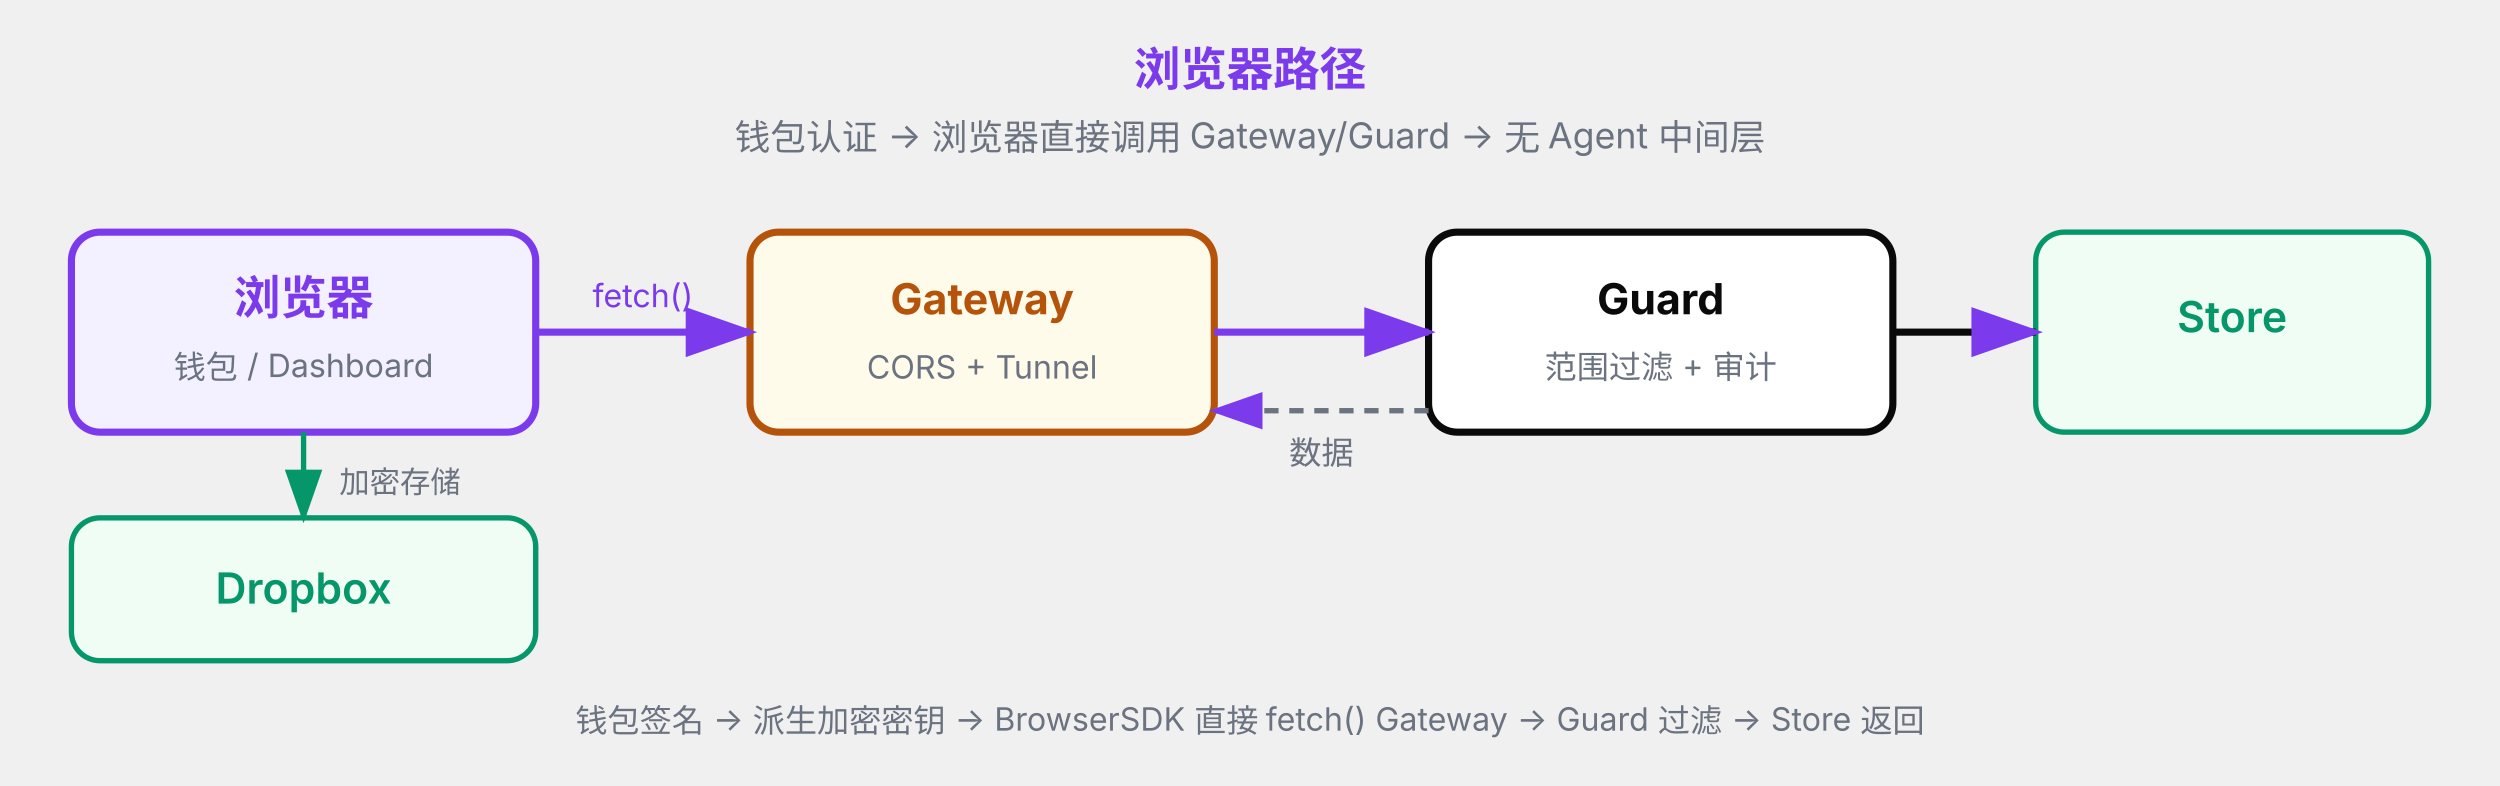
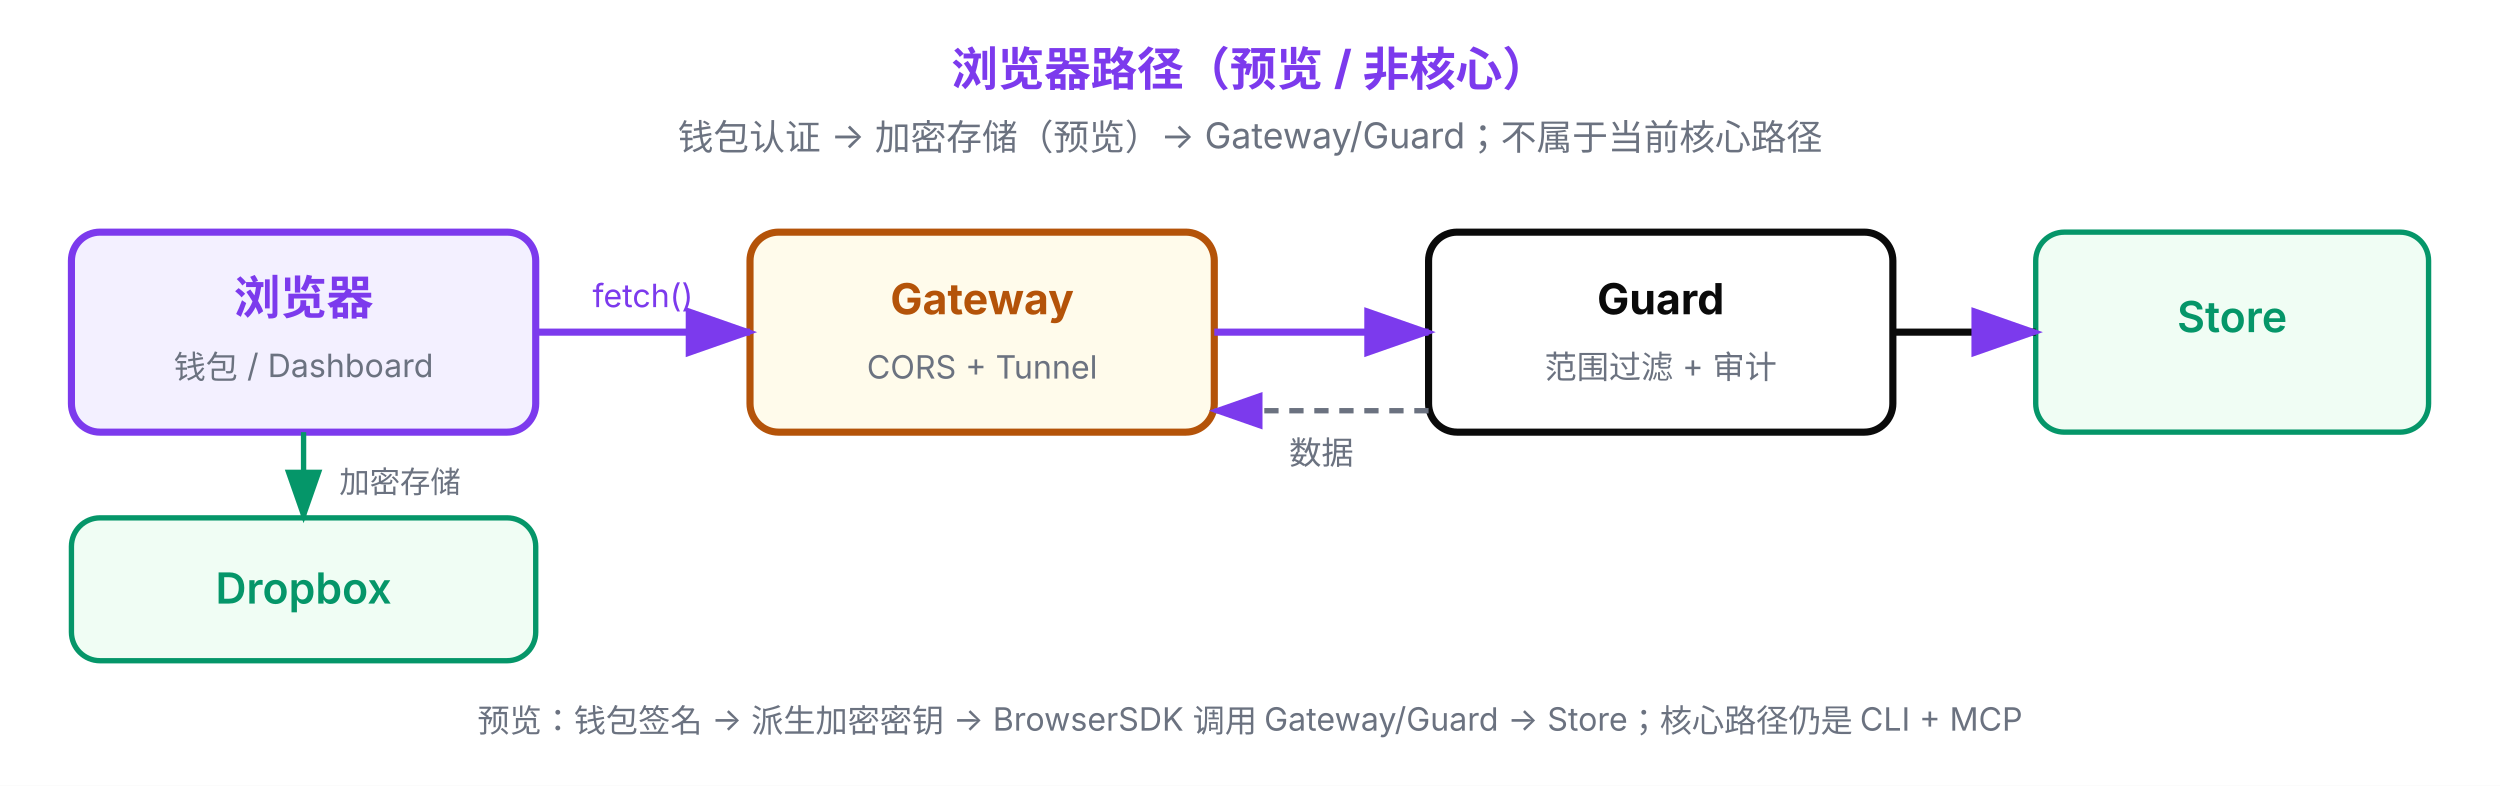
<svg xmlns="http://www.w3.org/2000/svg" viewBox="0 0 700 220" role="img" aria-label="浏览器路径">
+   <rect x="0" y="0" width="700" height="220" fill="#FFFFFF" />
  <defs>
    <marker id="a" markerWidth="10" markerHeight="7" refX="9" refY="3.5" orient="auto">
      <polygon points="0 0,10 3.5,0 7" fill="#7C3AED" />
    </marker>
    <marker id="g" markerWidth="10" markerHeight="7" refX="9" refY="3.5" orient="auto">
      <polygon points="0 0,10 3.5,0 7" fill="#059669" />
    </marker>
  </defs>
-   <text x="350" y="24" text-anchor="middle" fill="#7C3AED" font-size="13" font-family="Inter, system-ui, sans-serif" font-weight="700">浏览器路径</text>
-   <text x="350" y="42" text-anchor="middle" fill="#6B7280" font-size="10" font-family="Inter, system-ui, sans-serif">钱包认证 → 浏览器直接调用 Gateway/Guard → 无 Agent 中间层</text>
+   <text x="350" y="24" text-anchor="middle" fill="#7C3AED" font-size="13" font-family="Inter, system-ui, sans-serif" font-weight="700">浏览器路径（预览 / 非核心）</text>
+   <text x="350" y="42" text-anchor="middle" fill="#6B7280" font-size="10" font-family="Inter, system-ui, sans-serif">钱包认证 → 加密存储（预览）→ Gateway/Guard；不属于当前核心路径</text>
  <rect x="20" y="65" width="130" height="56" rx="8" fill="#F3F0FF" stroke="#7C3AED" stroke-width="2" />
  <text x="85" y="88" text-anchor="middle" fill="#7C3AED" font-size="13" font-family="Inter, system-ui, sans-serif" font-weight="700">浏览器</text>
  <text x="85" y="106" text-anchor="middle" fill="#6B7280" font-size="9" font-family="Inter, system-ui, sans-serif">钱包 / Dashboard</text>
  <rect x="210" y="65" width="130" height="56" rx="8" fill="#FFFBEB" stroke="#B45309" stroke-width="2" />
  <text x="275" y="88" text-anchor="middle" fill="#B45309" font-size="12" font-family="Inter, system-ui, sans-serif" font-weight="700">Gateway</text>
  <text x="275" y="106" text-anchor="middle" fill="#6B7280" font-size="9" font-family="Inter, system-ui, sans-serif">CORS + Tunnel</text>
  <rect x="400" y="65" width="130" height="56" rx="8" fill="#FFFFFF" stroke="#0A0A0A" stroke-width="2" />
  <text x="465" y="88" text-anchor="middle" fill="#0A0A0A" font-size="12" font-family="Inter, system-ui, sans-serif" font-weight="700">Guard</text>
  <text x="465" y="106" text-anchor="middle" fill="#6B7280" font-size="9" font-family="Inter, system-ui, sans-serif">范围过滤 + 审计</text>
  <rect x="570" y="65" width="110" height="56" rx="8" fill="#F0FDF4" stroke="#059669" stroke-width="1.5" />
  <text x="625" y="93" text-anchor="middle" fill="#059669" font-size="12" font-family="Inter, system-ui, sans-serif" font-weight="600">Store</text>
  <rect x="20" y="145" width="130" height="40" rx="8" fill="#F0FDF4" stroke="#059669" stroke-width="1.5" />
  <text x="85" y="169" text-anchor="middle" fill="#059669" font-size="12" font-family="Inter, system-ui, sans-serif" font-weight="600">Dropbox</text>
  <line x1="150" y1="93" x2="210" y2="93" stroke="#7C3AED" stroke-width="2" marker-end="url(#a)" />
  <text x="180" y="86" text-anchor="middle" fill="#7C3AED" font-size="9" font-family="Inter, system-ui, sans-serif">fetch()</text>
  <line x1="340" y1="93" x2="400" y2="93" stroke="#7C3AED" stroke-width="2" marker-end="url(#a)" />
  <line x1="530" y1="93" x2="570" y2="93" stroke="#0A0A0A" stroke-width="2" marker-end="url(#a)" />
  <line x1="400" y1="115" x2="340" y2="115" stroke="#6B7280" stroke-width="1.5" stroke-dasharray="4 3" marker-end="url(#a)" />
  <text x="370" y="130" text-anchor="middle" fill="#6B7280" font-size="9" font-family="Inter, system-ui, sans-serif">数据</text>
  <line x1="85" y1="121" x2="85" y2="145" stroke="#059669" stroke-width="1.5" marker-end="url(#g)" />
  <text x="95" y="138" text-anchor="start" fill="#6B7280" font-size="8.5" font-family="Inter, system-ui, sans-serif">加密存储</text>
-   <text x="350" y="205" text-anchor="middle" fill="#6B7280" font-size="9" font-family="Inter, system-ui, sans-serif">钱包签名 → 派生加密密钥 → BrowserSDK 直接 fetch() Gateway → Guard 过滤 → Store 返回</text>
+   <text x="350" y="205" text-anchor="middle" fill="#6B7280" font-size="9" font-family="Inter, system-ui, sans-serif">预览：钱包签名 → 派生加密密钥 → BrowserSDK 调用 Gateway/Guard → Store；核心路径仍是 CLI + MCP</text>
</svg>
